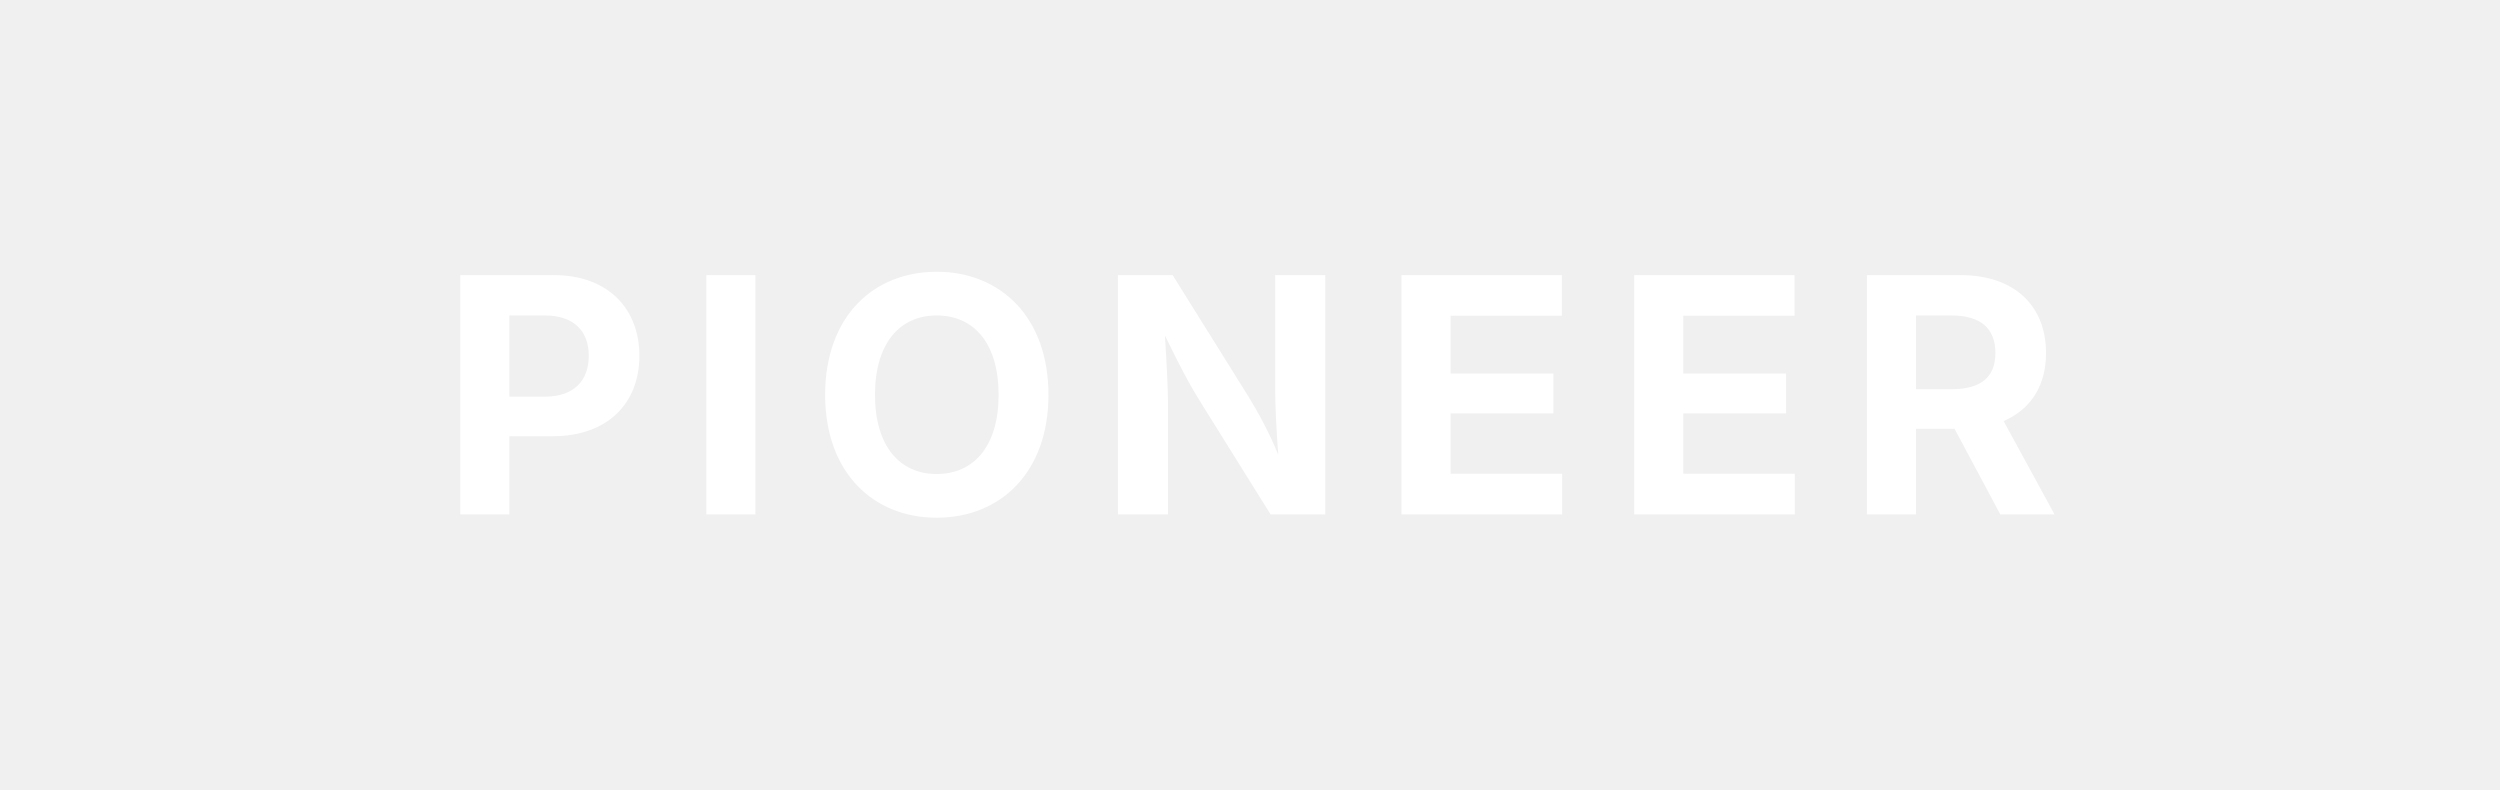
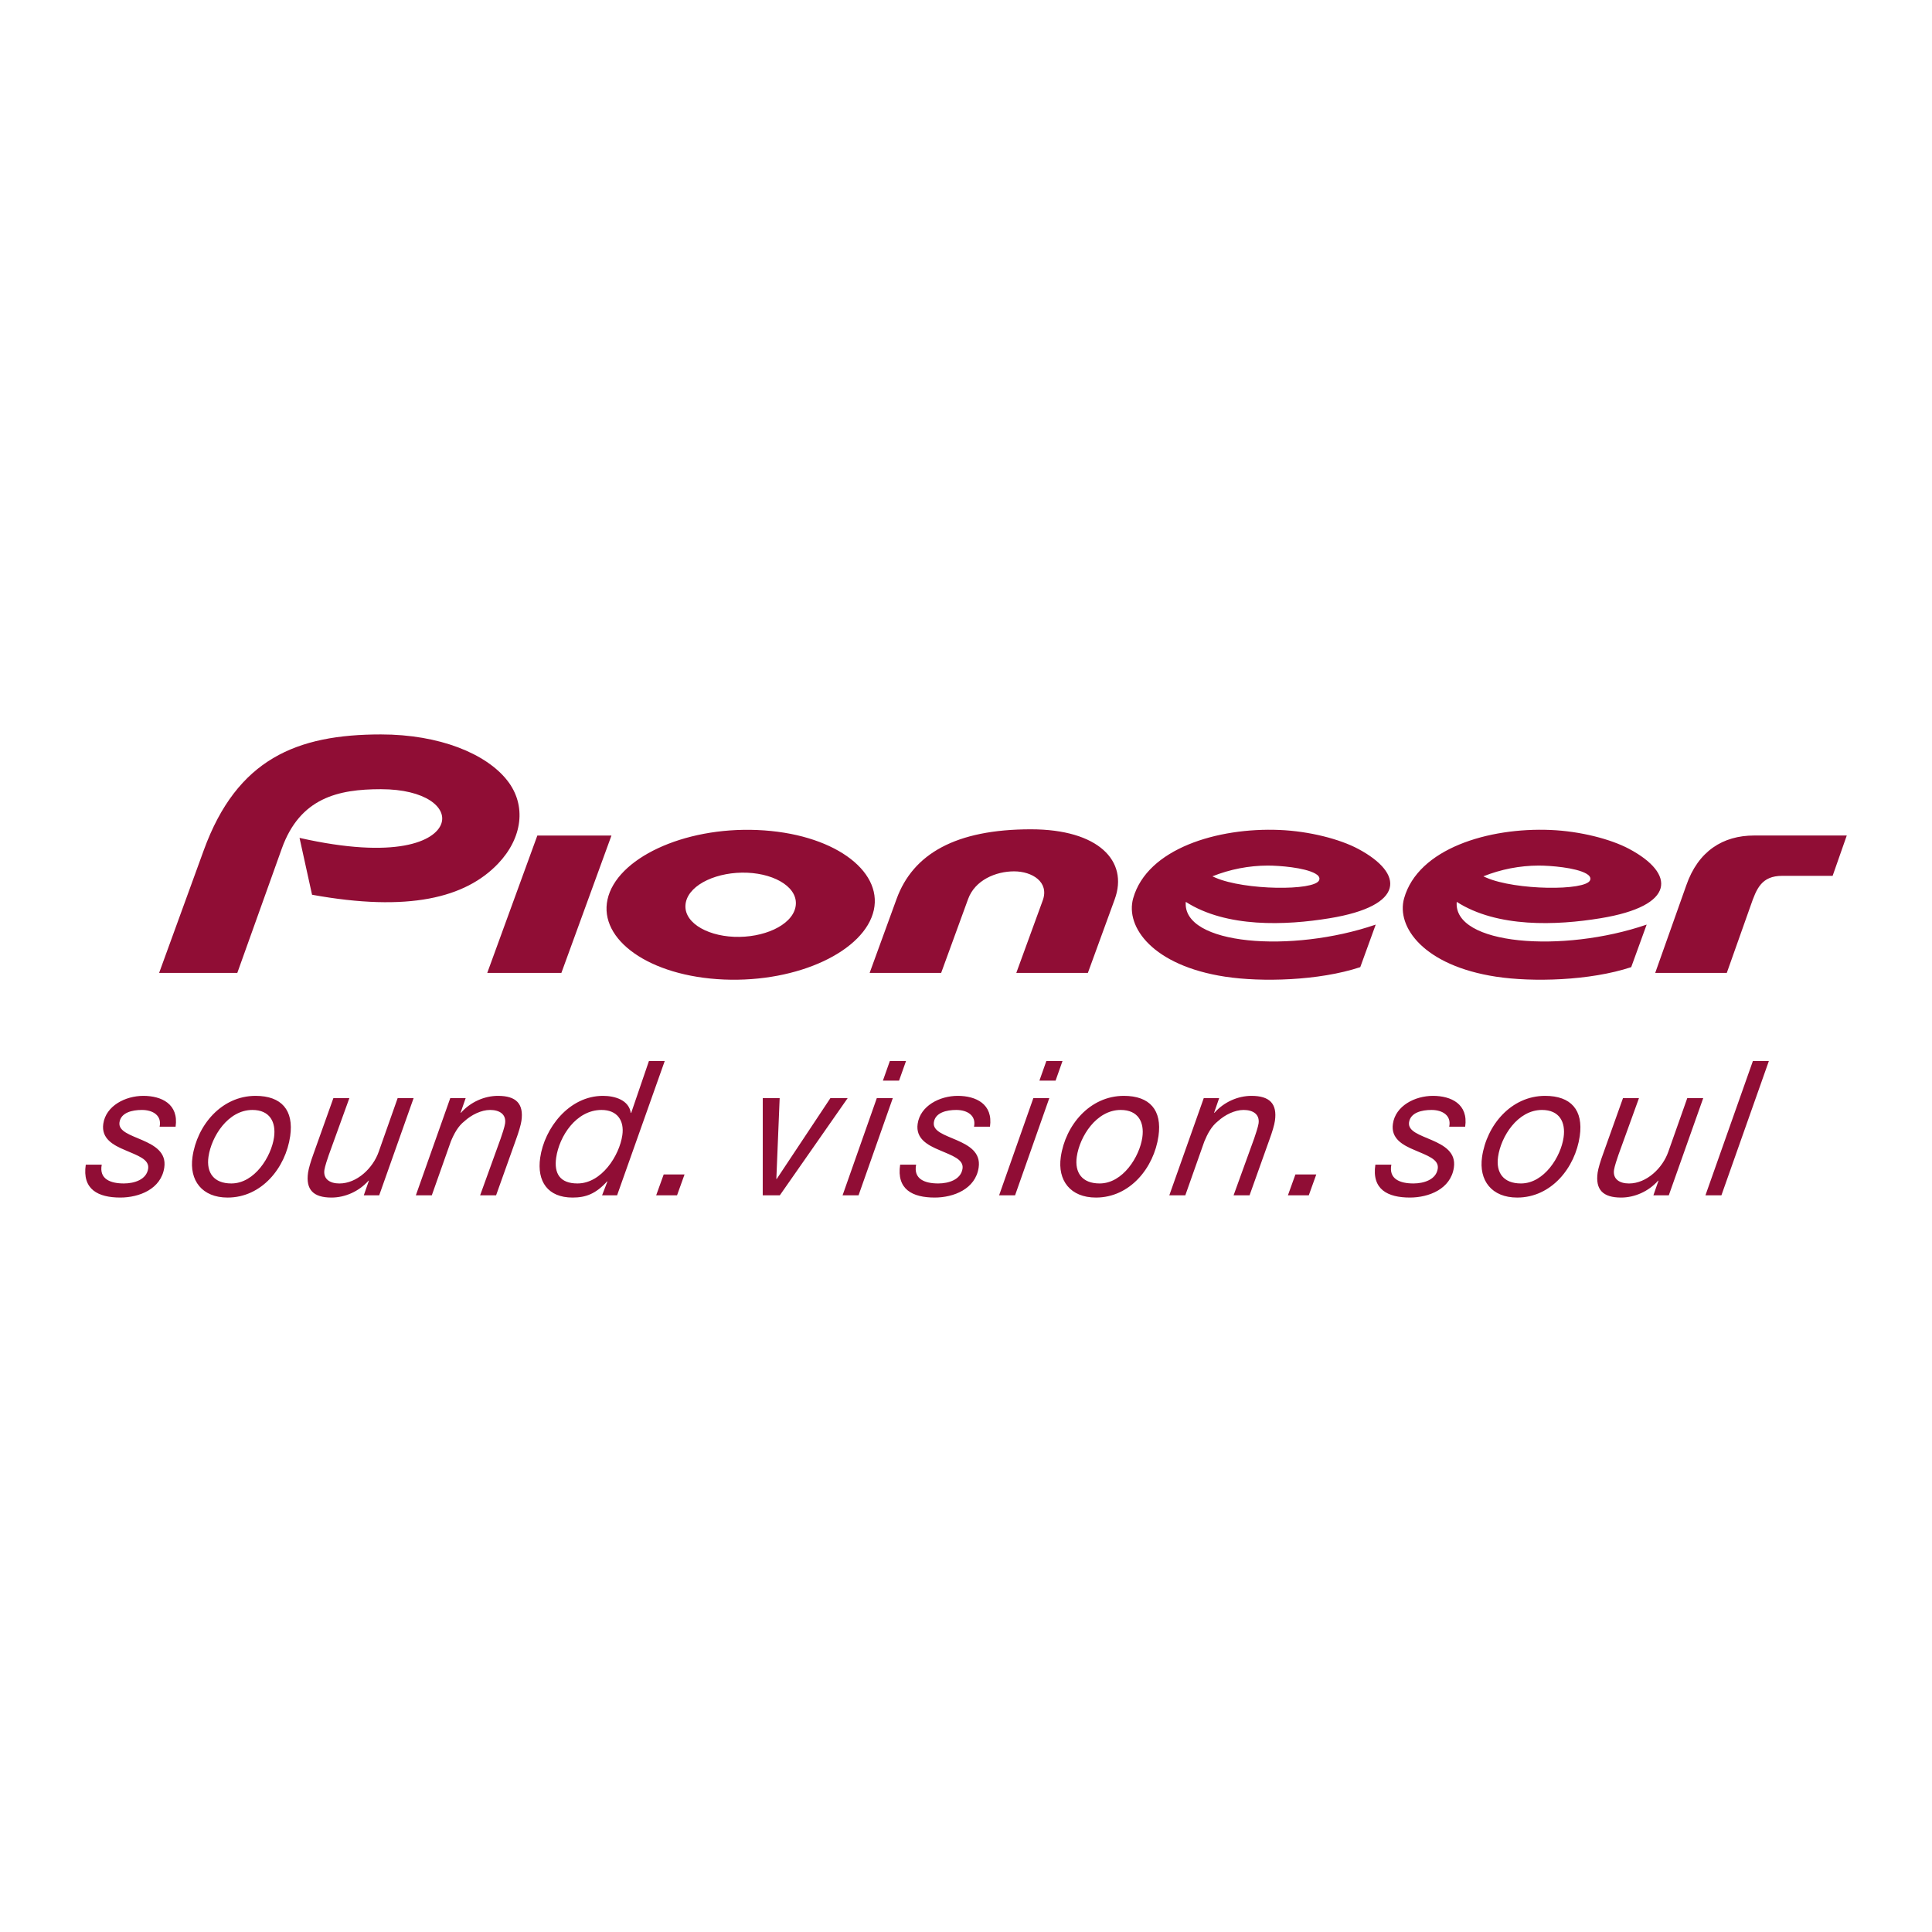
- <svg xmlns="http://www.w3.org/2000/svg" viewBox="0 0 152 48" fill="none">
-   <text x="50%" y="50%" dominant-baseline="central" text-anchor="middle" font-family="system-ui, -apple-system, sans-serif" font-weight="700" font-size="20" fill="white" letter-spacing="2">PIONEER</text>
+ <svg xmlns="http://www.w3.org/2000/svg" width="2500" height="2500" viewBox="0 0 192.756 192.756">
+   <g fill-rule="evenodd" clip-rule="evenodd">
+     <path fill="#fff" d="M0 0h192.756v192.756H0V0z" />
+     <path d="M15.925 112.408c.235-1.105-.658-1.668-1.766-1.668-.975 0-2.1.26-2.239 1.238-.129.898 1.095 1.256 2.294 1.781 1.199.525 2.396 1.201 2.177 2.719-.31 2.158-2.511 3.002-4.385 3.002-2.213 0-3.822-.805-3.448-3.283h1.593c-.282 1.445.876 1.877 2.207 1.877 1.031 0 2.265-.377 2.424-1.48.135-.941-1.086-1.314-2.286-1.84-1.221-.508-2.401-1.162-2.192-2.627.258-1.799 2.201-2.793 4-2.793 1.801 0 3.541.807 3.216 3.074h-1.595zM20.8 115.408c.288-2.006 1.946-4.668 4.382-4.668 1.743 0 2.375 1.219 2.157 2.738-.275 1.914-1.934 4.596-4.26 4.596-1.743 0-2.508-1.07-2.279-2.666zm-1.595.022c-.336 2.344.956 4.051 3.505 4.051 3.393 0 5.788-2.963 6.243-6.133.371-2.59-.867-4.014-3.456-4.014-3.392 0-5.84 2.926-6.292 6.096zM37.833 119.256h-1.537l.51-1.461h-.038c-.963 1.086-2.361 1.686-3.692 1.686-1.818 0-2.586-.787-2.34-2.494.058-.414.276-1.145.551-1.896l1.975-5.533h1.595l-2.051 5.668c-.128.354-.392 1.162-.441 1.498-.13.92.557 1.352 1.494 1.352 1.764 0 3.353-1.539 3.921-3.152l1.894-5.365h1.592l-3.433 9.697zM44.924 109.557h1.537l-.51 1.465h.038c.963-1.088 2.361-1.688 3.692-1.688 1.818 0 2.587.785 2.342 2.494-.06.412-.277 1.143-.553 1.895l-1.975 5.533h-1.593l2.049-5.664c.128-.357.395-1.164.441-1.5.132-.92-.557-1.352-1.494-1.352-.882 0-1.869.488-2.562 1.125-.632.488-1.042 1.256-1.358 2.025l-1.896 5.365H41.49l3.434-9.698zM55.489 115.506c.306-2.141 1.996-4.766 4.526-4.766 1.574 0 2.285 1.066 2.076 2.512-.29 2.027-2.059 4.822-4.478 4.822-1.743 0-2.351-.994-2.124-2.568zm10.83-9.645h-1.575l-1.772 5.178h-.038c-.19-1.293-1.592-1.705-2.772-1.705-3.395 0-5.845 3.225-6.268 6.172-.339 2.363.76 3.975 3.233 3.975 1.296 0 2.303-.355 3.44-1.611h.038l-.536 1.387h1.499l4.751-13.396zM66.217 117.174h2.08l-.748 2.082h-2.082l.75-2.082zM77.804 119.256h-1.706l.004-9.699h1.685l-.331 8.066h.038l5.357-8.066h1.723l-6.77 9.699zM87.48 109.557h1.595l-3.417 9.699h-1.594l3.416-9.699zm2.219-1.743h-1.611l.691-1.953h1.613l-.693 1.953zM97.178 112.408c.232-1.105-.661-1.668-1.769-1.668-.975 0-2.1.26-2.239 1.238-.129.898 1.095 1.256 2.294 1.781 1.198.525 2.395 1.201 2.178 2.719-.311 2.158-2.512 3.002-4.385 3.002-2.213 0-3.823-.805-3.449-3.283H91.4c-.281 1.445.876 1.877 2.207 1.877 1.031 0 2.265-.377 2.425-1.48.136-.941-1.086-1.314-2.286-1.84-1.221-.508-2.401-1.162-2.192-2.627.258-1.799 2.201-2.793 4-2.793 1.801 0 3.542.807 3.215 3.074h-1.591zM103.098 109.557h1.592l-3.416 9.699h-1.592l3.416-9.699zm2.218-1.743h-1.613l.691-1.953h1.611l-.689 1.953zM107.43 115.408c.289-2.006 1.947-4.668 4.383-4.668 1.744 0 2.375 1.219 2.158 2.738-.275 1.914-1.934 4.596-4.26 4.596-1.744 0-2.508-1.07-2.281-2.666zm-1.594.022c-.338 2.344.957 4.051 3.506 4.051 3.393 0 5.785-2.963 6.24-6.133.373-2.59-.867-4.014-3.455-4.014-3.395 0-5.836 2.926-6.291 6.096zM120.1 109.557h1.537l-.508 1.465h.037c.961-1.088 2.359-1.688 3.691-1.688 1.818 0 2.586.785 2.342 2.494-.059.412-.277 1.143-.555 1.895l-1.975 5.533h-1.594l2.051-5.664c.125-.357.393-1.164.441-1.5.131-.92-.557-1.352-1.494-1.352-.881 0-1.869.488-2.562 1.125-.631.488-1.041 1.256-1.357 2.025l-1.895 5.365h-1.596l3.437-9.698zM129.244 117.174h2.082l-.748 2.082h-2.082l.748-2.082zM144.588 112.408c.234-1.105-.66-1.668-1.766-1.668-.975 0-2.1.26-2.242 1.238-.127.898 1.096 1.256 2.295 1.781 1.201.525 2.398 1.201 2.18 2.719-.311 2.158-2.512 3.002-4.389 3.002-2.209 0-3.82-.805-3.445-3.283h1.594c-.281 1.445.873 1.877 2.205 1.877 1.031 0 2.268-.377 2.426-1.48.135-.941-1.088-1.314-2.287-1.84-1.223-.508-2.402-1.162-2.189-2.627.256-1.799 2.197-2.793 3.998-2.793 1.799 0 3.541.807 3.213 3.074h-1.593zM149.463 115.408c.287-2.006 1.943-4.668 4.381-4.668 1.744 0 2.377 1.219 2.156 2.738-.271 1.914-1.932 4.596-4.256 4.596-1.744 0-2.51-1.07-2.281-2.666zm-1.598.022c-.336 2.344.957 4.051 3.508 4.051 3.393 0 5.785-2.963 6.24-6.133.371-2.59-.867-4.014-3.455-4.014-3.392 0-5.836 2.926-6.293 6.096zM166.496 119.256h-1.537l.51-1.461h-.039c-.961 1.086-2.359 1.686-3.689 1.686-1.818 0-2.586-.787-2.344-2.494.061-.414.277-1.145.555-1.896l1.975-5.533h1.594l-2.051 5.668c-.125.354-.393 1.162-.439 1.498-.133.92.557 1.352 1.494 1.352 1.762 0 3.35-1.539 3.918-3.152l1.896-5.365h1.592l-3.435 9.697zM174.885 105.861h1.594l-4.733 13.395h-1.594l4.733-13.395zM44.028 82.184c-.621 1.752-4.531 3.585-14.144 1.412l1.249 5.673c9.614 1.746 15.309.31 18.563-3.107 2.41-2.528 2.883-5.805.9-8.312-2.091-2.65-6.734-4.576-12.591-4.576-8.383 0-14.352 2.43-17.67 11.54l-4.459 12.253h7.8l4.435-12.393c1.822-5.093 5.649-5.936 9.893-5.936 4.452.001 6.601 1.831 6.024 3.446zM121.262 87.564l-.301-.133a15.01 15.01 0 0 1 5.521-1.073c1.146 0 3.684.194 4.754.806.262.147.498.377.371.664-.472 1.065-7.429 1.006-10.345-.264zm14.248-2.868c-1.842-.983-4.883-1.769-7.855-1.891-6.164-.255-13.193 1.85-14.598 6.818-.807 2.863 1.965 6.723 9.182 7.822 3.609.551 9.348.412 13.475-.953l1.541-4.244c-8.371 2.877-19.316 2.042-18.949-2.269 4.053 2.599 9.963 2.353 14.34 1.636 7.579-1.238 7.467-4.461 2.864-6.919zM148.293 87.564l-.297-.133a14.977 14.977 0 0 1 5.52-1.073c1.143 0 3.682.194 4.752.806.26.147.498.377.373.664-.473 1.065-7.43 1.006-10.348-.264zm14.25-2.868c-1.844-.983-4.885-1.769-7.857-1.891-6.164-.255-13.193 1.85-14.598 6.818-.805 2.863 1.969 6.723 9.178 7.822 3.613.551 9.352.412 13.48-.953l1.541-4.244c-8.373 2.877-19.316 2.042-18.949-2.269 4.051 2.599 9.961 2.353 14.336 1.636 7.582-1.238 7.476-4.461 2.869-6.919zM168.236 88.345l-3.096 8.724h7.141l2.379-6.711c.59-1.7 1.082-2.976 3.164-2.976h5.018l1.41-4.023h-9.244c-3.094 0-5.582 1.538-6.772 4.986zM48.613 97.068h7.396l4.996-13.706h-7.394l-4.998 13.706zM96.588 89.696c.686-1.888 2.762-2.761 4.586-2.761 1.803 0 3.531 1.062 2.861 2.9l-2.639 7.233h7.141l2.68-7.349c1.391-3.817-1.623-6.979-8.363-6.979-7.508 0-11.763 2.454-13.4 6.943l-2.69 7.384h7.135l2.689-7.371zM74.56 87.071c2.885.123 5.211 1.575 4.798 3.463-.399 1.818-3.209 3.054-6.127 2.932-2.889-.122-5.212-1.578-4.8-3.462.401-1.819 3.212-3.055 6.129-2.933zm1.005-4.26c-7.433-.313-14.062 2.865-14.953 6.932-.879 3.996 4.146 7.667 11.613 7.984 7.434.312 14.062-2.865 14.957-6.932.873-4-4.148-7.668-11.617-7.984z" fill="#900d35" />
+   </g>
</svg>
